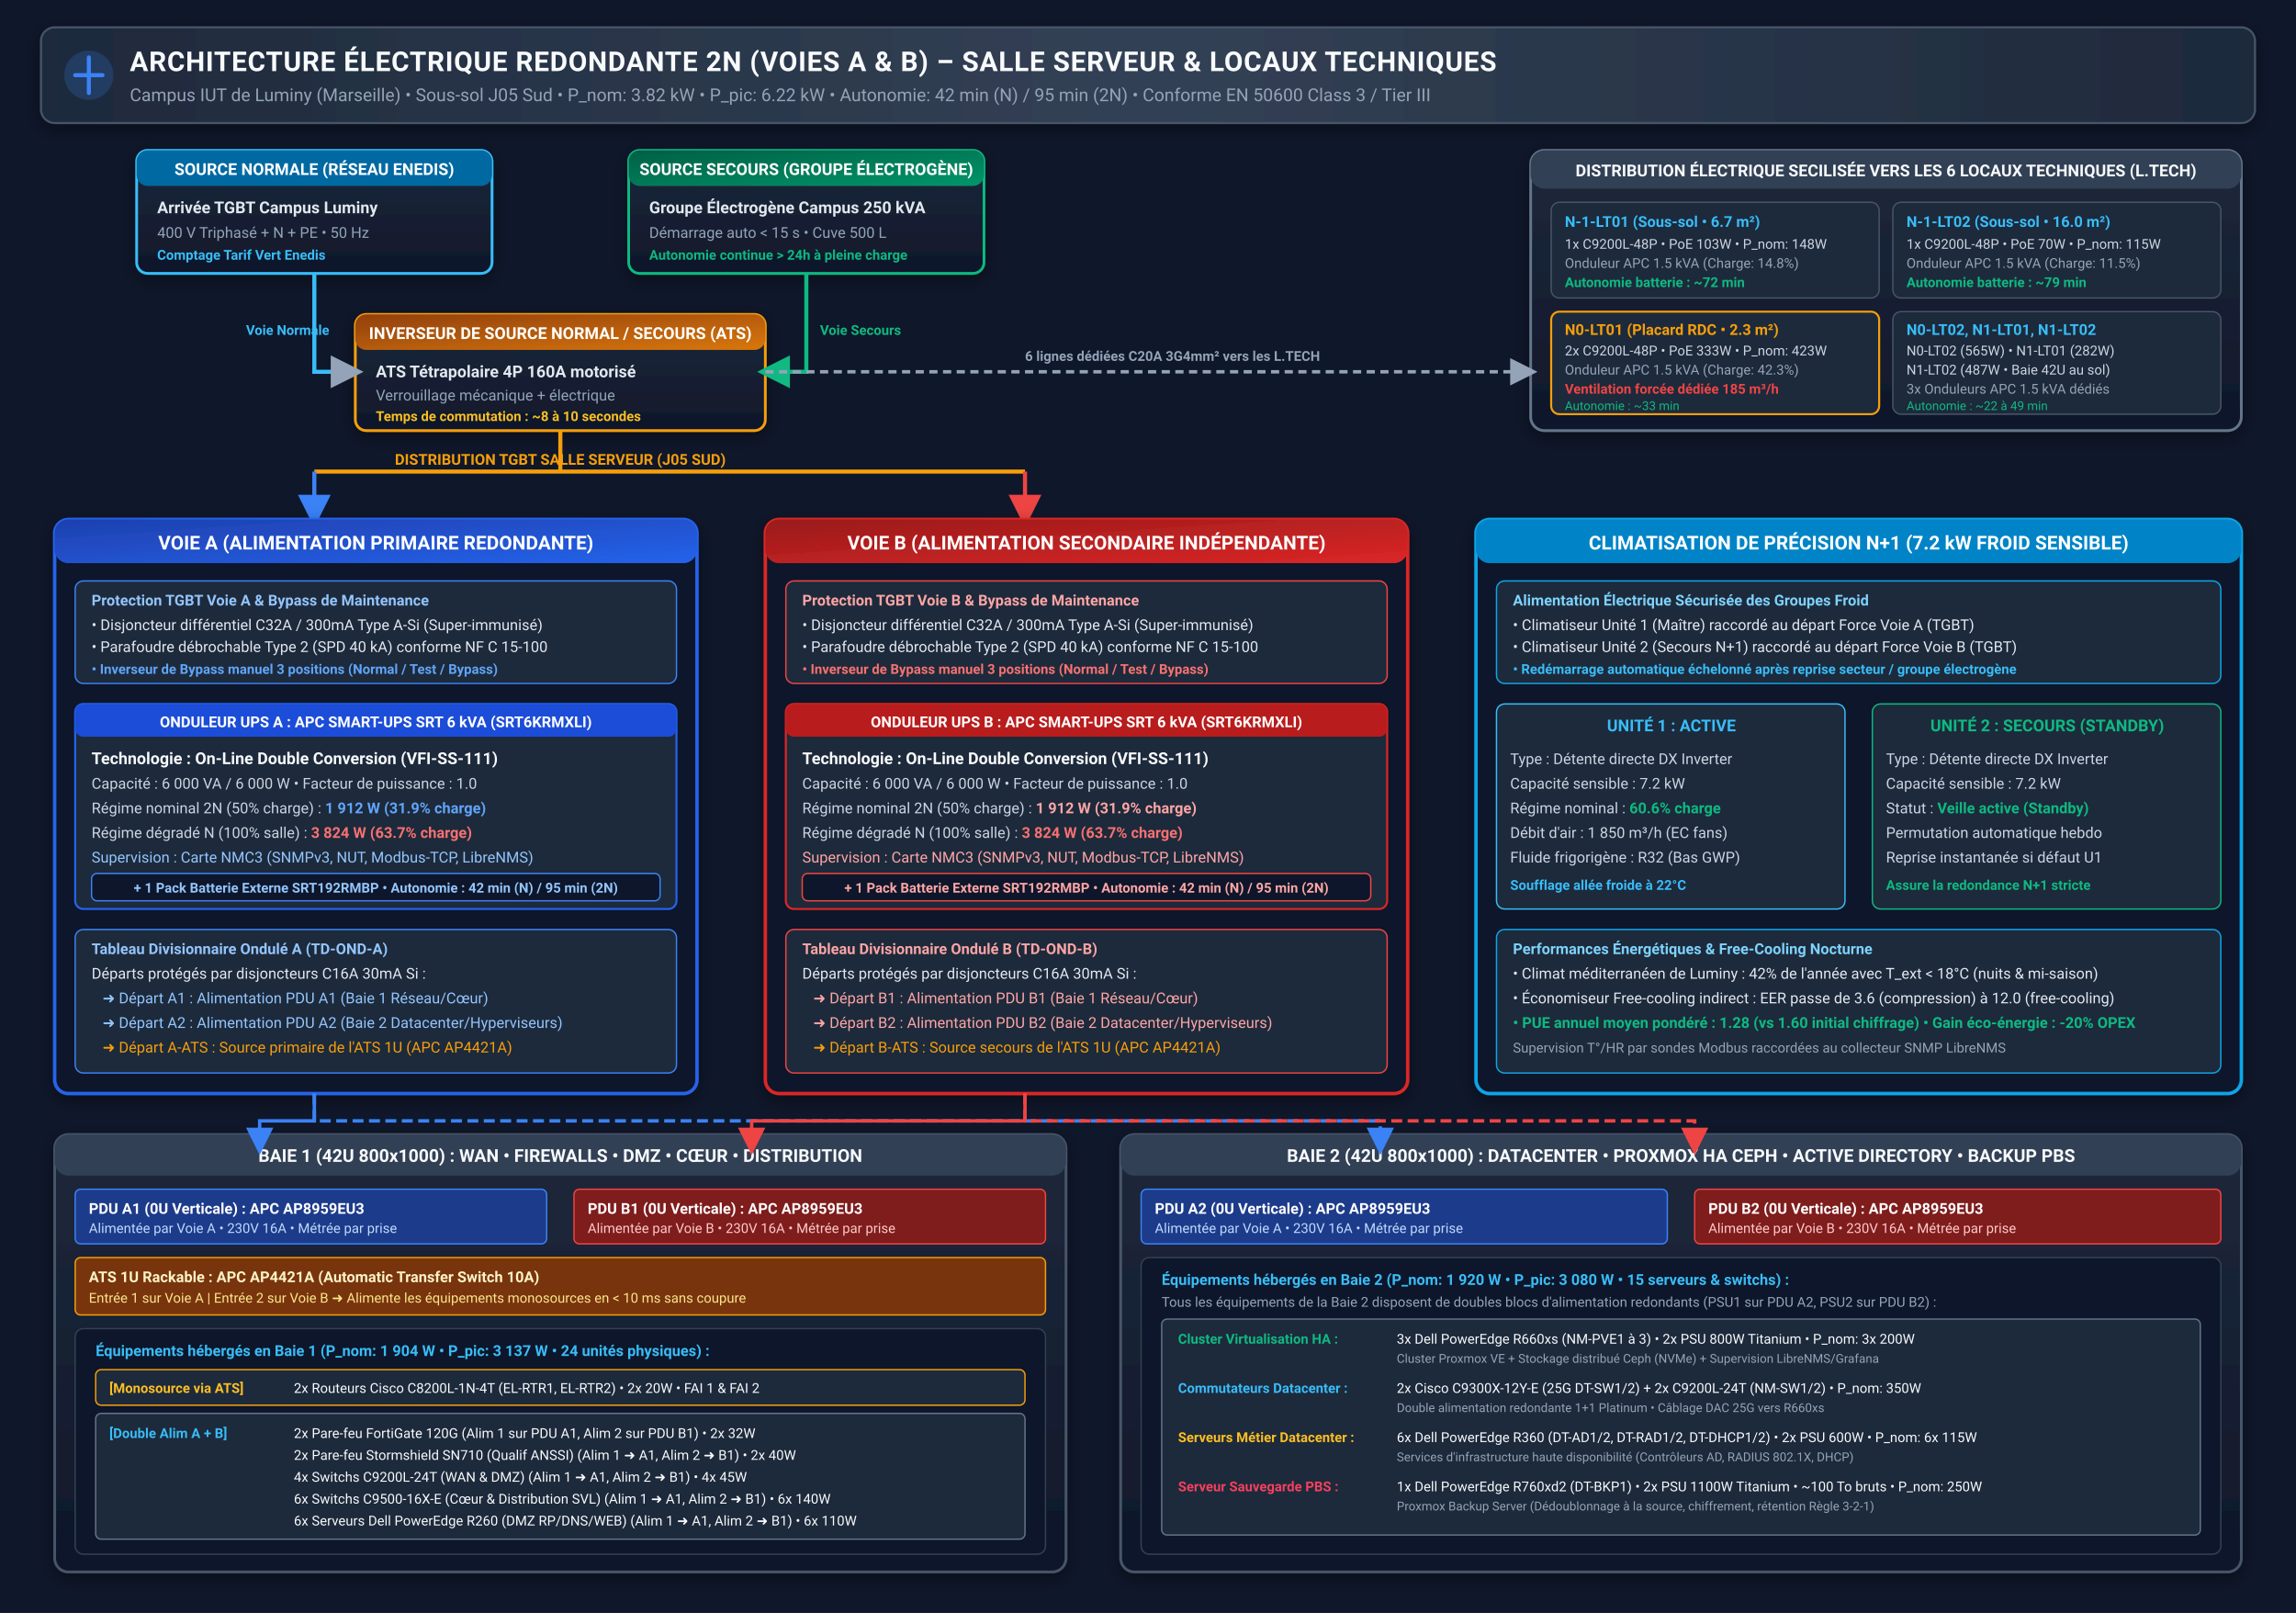
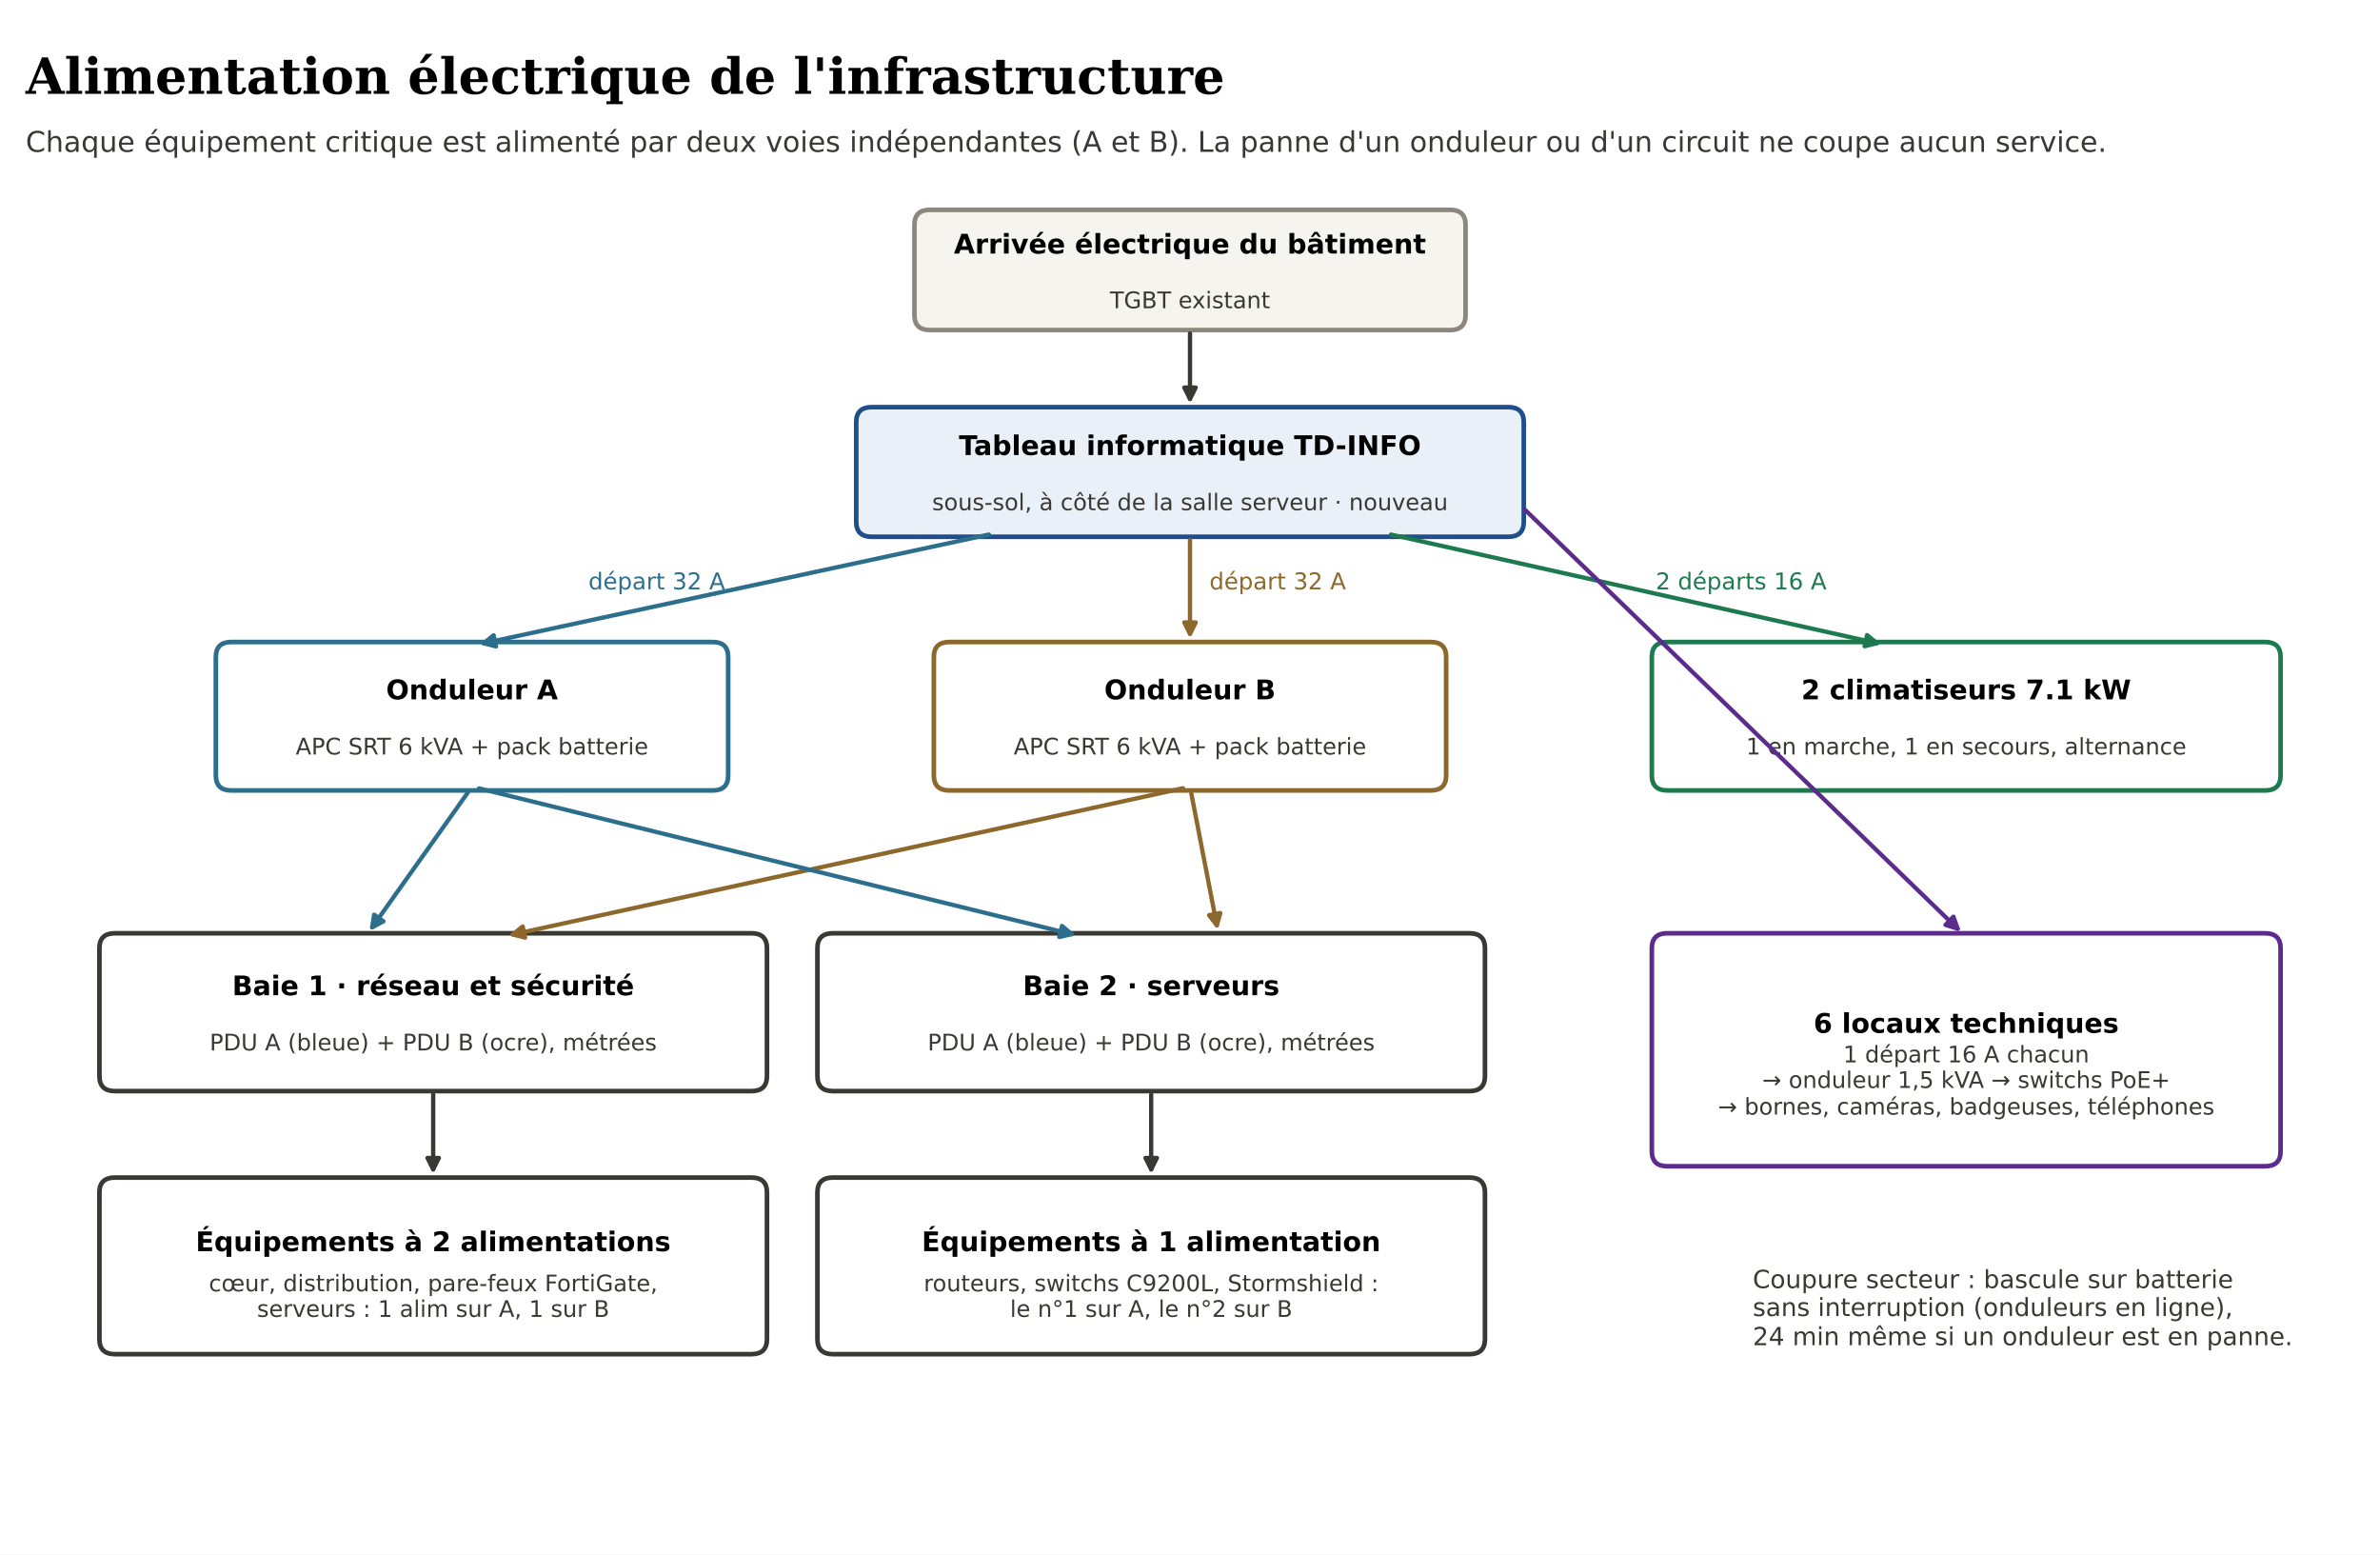
- <svg xmlns="http://www.w3.org/2000/svg" viewBox="0 0 1680 1180" width="100%" height="100%" style="background:#0f172a; font-family:system-ui, -apple-system, Segoe UI, Roboto, Helvetica, sans-serif;">
+ <svg xmlns="http://www.w3.org/2000/svg" width="667.26pt" height="435.744pt" viewBox="0 0 667.26 435.744" version="1.1">
  <defs>
-     <linearGradient id="headerGrad" x1="0" y1="0" x2="1" y2="0">
-       <stop offset="0%" stop-color="#1e293b" />
-       <stop offset="50%" stop-color="#334155" />
-       <stop offset="100%" stop-color="#1e293b" />
-     </linearGradient>
-     <linearGradient id="cardGrad" x1="0" y1="0" x2="0" y2="1">
-       <stop offset="0%" stop-color="#1e293b" />
-       <stop offset="100%" stop-color="#0f172a" />
-     </linearGradient>
-     <linearGradient id="gradVoieA" x1="0" y1="0" x2="1" y2="1">
-       <stop offset="0%" stop-color="#1e40af" />
-       <stop offset="100%" stop-color="#2563eb" />
-     </linearGradient>
-     <linearGradient id="gradVoieB" x1="0" y1="0" x2="1" y2="1">
-       <stop offset="0%" stop-color="#991b1b" />
-       <stop offset="100%" stop-color="#dc2626" />
-     </linearGradient>
-     <linearGradient id="gradGen" x1="0" y1="0" x2="1" y2="1">
-       <stop offset="0%" stop-color="#065f46" />
-       <stop offset="100%" stop-color="#059669" />
-     </linearGradient>
-     <linearGradient id="gradATS" x1="0" y1="0" x2="1" y2="1">
-       <stop offset="0%" stop-color="#92400e" />
-       <stop offset="100%" stop-color="#d97706" />
-     </linearGradient>
-     <filter id="shadow" x="-5%" y="-5%" width="110%" height="115%" filterUnits="userSpaceOnUse">
-       <feDropShadow dx="0" dy="4" stdDeviation="6" flood-color="#000000" flood-opacity="0.4" />
-     </filter>
-     <marker id="arrowA" markerWidth="8" markerHeight="8" refX="6" refY="4" orient="auto">
-       <path d="M 0 0 L 8 4 L 0 8 z" fill="#3b82f6" />
-     </marker>
-     <marker id="arrowB" markerWidth="8" markerHeight="8" refX="6" refY="4" orient="auto">
-       <path d="M 0 0 L 8 4 L 0 8 z" fill="#ef4444" />
-     </marker>
-     <marker id="arrowGreen" markerWidth="8" markerHeight="8" refX="6" refY="4" orient="auto">
-       <path d="M 0 0 L 8 4 L 0 8 z" fill="#10b981" />
-     </marker>
-     <marker id="arrowYellow" markerWidth="8" markerHeight="8" refX="6" refY="4" orient="auto">
-       <path d="M 0 0 L 8 4 L 0 8 z" fill="#f59e0b" />
-     </marker>
-     <marker id="arrowGrey" markerWidth="8" markerHeight="8" refX="6" refY="4" orient="auto">
-       <path d="M 0 0 L 8 4 L 0 8 z" fill="#94a3b8" />
-     </marker>
+     <style type="text/css">*{stroke-linejoin: round; stroke-linecap: butt}</style>
  </defs>
-   <rect width="100%" height="100%" fill="#0f172a" />
-   <g transform="translate(30, 20)">
-     <rect width="1620" height="70" rx="10" fill="url(#headerGrad)" stroke="#475569" stroke-width="1.5" filter="url(#shadow)" />
-     <circle cx="35" cy="35" r="18" fill="#3b82f6" opacity="0.2" />
-     <path d="M 35 22 L 35 48 M 25 35 L 45 35" stroke="#3b82f6" stroke-width="3" stroke-linecap="round" />
-     <text x="65" y="32" fill="#f8fafc" font-size="20" font-weight="700" letter-spacing="0.5">ARCHITECTURE ÉLECTRIQUE REDONDANTE 2N (VOIES A &amp; B) – SALLE SERVEUR &amp; LOCAUX TECHNIQUES</text>
-     <text x="65" y="54" fill="#94a3b8" font-size="13">Campus IUT de Luminy (Marseille) • Sous-sol J05 Sud • P_nom: 3.82 kW • P_pic: 6.22 kW • Autonomie: 42 min (N) / 95 min (2N) • Conforme EN 50600 Class 3 / Tier III</text>
-   </g>
-   <g transform="translate(100, 110)" filter="url(#shadow)">
-     <rect width="260" height="90" rx="8" fill="url(#cardGrad)" stroke="#38bdf8" stroke-width="2" />
-     <rect x="0" y="0" width="260" height="26" rx="8" fill="#0369a1" />
-     <text x="130" y="18" fill="#ffffff" font-size="12" font-weight="bold" text-anchor="middle">SOURCE NORMALE (RÉSEAU ENEDIS)</text>
-     <text x="15" y="46" fill="#e2e8f0" font-size="12" font-weight="600">Arrivée TGBT Campus Luminy</text>
-     <text x="15" y="64" fill="#94a3b8" font-size="11">400 V Triphasé + N + PE • 50 Hz</text>
-     <text x="15" y="80" fill="#38bdf8" font-size="10" font-weight="600">Comptage Tarif Vert Enedis</text>
-   </g>
-   <g transform="translate(460, 110)" filter="url(#shadow)">
-     <rect width="260" height="90" rx="8" fill="url(#cardGrad)" stroke="#10b981" stroke-width="2" />
-     <rect x="0" y="0" width="260" height="26" rx="8" fill="url(#gradGen)" />
-     <text x="130" y="18" fill="#ffffff" font-size="12" font-weight="bold" text-anchor="middle">SOURCE SECOURS (GROUPE ÉLECTROGÈNE)</text>
-     <text x="15" y="46" fill="#e2e8f0" font-size="12" font-weight="600">Groupe Électrogène Campus 250 kVA</text>
-     <text x="15" y="64" fill="#94a3b8" font-size="11">Démarrage auto &lt; 15 s • Cuve 500 L</text>
-     <text x="15" y="80" fill="#10b981" font-size="10" font-weight="600">Autonomie continue &gt; 24h à pleine charge</text>
-   </g>
-   <g transform="translate(260, 230)" filter="url(#shadow)">
-     <rect width="300" height="85" rx="8" fill="url(#cardGrad)" stroke="#f59e0b" stroke-width="2" />
-     <rect x="0" y="0" width="300" height="26" rx="8" fill="url(#gradATS)" />
-     <text x="150" y="18" fill="#ffffff" font-size="12" font-weight="bold" text-anchor="middle">INVERSEUR DE SOURCE NORMAL / SECOURS (ATS)</text>
-     <text x="15" y="46" fill="#e2e8f0" font-size="12" font-weight="600">ATS Tétrapolaire 4P 160A motorisé</text>
-     <text x="15" y="63" fill="#94a3b8" font-size="11">Verrouillage mécanique + électrique</text>
-     <text x="15" y="78" fill="#fbbf24" font-size="10" font-weight="600">Temps de commutation : ~8 à 10 secondes</text>
-   </g>
-   <path d="M 230 200 L 230 272 L 260 272" stroke="#38bdf8" stroke-width="3" fill="none" marker-end="url(#arrowGrey)" />
-   <text x="180" y="245" fill="#38bdf8" font-size="10" font-weight="600">Voie Normale</text>
-   <path d="M 590 200 L 590 272 L 560 272" stroke="#10b981" stroke-width="3" fill="none" marker-end="url(#arrowGreen)" />
-   <text x="600" y="245" fill="#10b981" font-size="10" font-weight="600">Voie Secours</text>
-   <g transform="translate(1120, 110)" filter="url(#shadow)">
-     <rect width="520" height="205" rx="10" fill="url(#cardGrad)" stroke="#64748b" stroke-width="2" />
-     <rect x="0" y="0" width="520" height="28" rx="10" fill="#334155" />
-     <text x="260" y="19" fill="#f8fafc" font-size="12" font-weight="bold" text-anchor="middle">DISTRIBUTION ÉLECTRIQUE SECILISÉE VERS LES 6 LOCAUX TECHNIQUES (L.TECH)</text>
-     <g transform="translate(15, 38)">
-       <rect width="240" height="70" rx="6" fill="#1e293b" stroke="#475569" />
-       <text x="10" y="18" fill="#38bdf8" font-size="11" font-weight="bold">N-1-LT01 (Sous-sol • 6.7 m²)</text>
-       <text x="10" y="34" fill="#cbd5e1" font-size="10">1x C9200L-48P • PoE 103W • P_nom: 148W</text>
-       <text x="10" y="48" fill="#94a3b8" font-size="10">Onduleur APC 1.5 kVA (Charge: 14.8%)</text>
-       <text x="10" y="62" fill="#10b981" font-size="10" font-weight="bold">Autonomie batterie : ~72 min</text>
+   <g id="figure_1">
+     <g id="patch_1">
+       <path d="M 0 435.744  L 667.26 435.744  L 667.26 0  L 0 0  z " style="fill: #ffffff" />
    </g>
-     <g transform="translate(265, 38)">
-       <rect width="240" height="70" rx="6" fill="#1e293b" stroke="#475569" />
-       <text x="10" y="18" fill="#38bdf8" font-size="11" font-weight="bold">N-1-LT02 (Sous-sol • 16.0 m²)</text>
-       <text x="10" y="34" fill="#cbd5e1" font-size="10">1x C9200L-48P • PoE 70W • P_nom: 115W</text>
-       <text x="10" y="48" fill="#94a3b8" font-size="10">Onduleur APC 1.5 kVA (Charge: 11.5%)</text>
-       <text x="10" y="62" fill="#10b981" font-size="10" font-weight="bold">Autonomie batterie : ~79 min</text>
-     </g>
-     <g transform="translate(15, 118)">
-       <rect width="240" height="75" rx="6" fill="#1e293b" stroke="#f59e0b" stroke-width="1.5" />
-       <text x="10" y="17" fill="#f59e0b" font-size="11" font-weight="bold">N0-LT01 (Placard RDC • 2.3 m²)</text>
-       <text x="10" y="32" fill="#cbd5e1" font-size="10">2x C9200L-48P • PoE 333W • P_nom: 423W</text>
-       <text x="10" y="46" fill="#94a3b8" font-size="10">Onduleur APC 1.5 kVA (Charge: 42.3%)</text>
-       <text x="10" y="60" fill="#ef4444" font-size="10" font-weight="bold">Ventilation forcée dédiée 185 m³/h</text>
-       <text x="10" y="72" fill="#10b981" font-size="9">Autonomie : ~33 min</text>
-     </g>
-     <g transform="translate(265, 118)">
-       <rect width="240" height="75" rx="6" fill="#1e293b" stroke="#475569" />
-       <text x="10" y="17" fill="#38bdf8" font-size="11" font-weight="bold">N0-LT02, N1-LT01, N1-LT02</text>
-       <text x="10" y="32" fill="#cbd5e1" font-size="10">N0-LT02 (565W) • N1-LT01 (282W)</text>
-       <text x="10" y="46" fill="#cbd5e1" font-size="10">N1-LT02 (487W • Baie 42U au sol)</text>
-       <text x="10" y="60" fill="#94a3b8" font-size="10">3x Onduleurs APC 1.5 kVA dédiés</text>
-       <text x="10" y="72" fill="#10b981" font-size="9">Autonomie : ~22 à 49 min</text>
-     </g>
-   </g>
-   <path d="M 560 272 L 1120 272" stroke="#94a3b8" stroke-width="2.5" stroke-dasharray="6,4" fill="none" marker-end="url(#arrowGrey)" />
-   <text x="750" y="264" fill="#94a3b8" font-size="10" font-weight="600">6 lignes dédiées C20A 3G4mm² vers les L.TECH</text>
-   <path d="M 410 315 L 410 345" stroke="#f59e0b" stroke-width="3" fill="none" />
-   <path d="M 230 345 L 750 345" stroke="#f59e0b" stroke-width="3" fill="none" />
-   <path d="M 230 345 L 230 380" stroke="#3b82f6" stroke-width="3" fill="none" marker-end="url(#arrowA)" />
-   <path d="M 750 345 L 750 380" stroke="#ef4444" stroke-width="3" fill="none" marker-end="url(#arrowB)" />
-   <text x="410" y="340" fill="#f59e0b" font-size="11" font-weight="bold" text-anchor="middle">DISTRIBUTION TGBT SALLE SERVEUR (J05 SUD)</text>
-   <g transform="translate(40, 380)" filter="url(#shadow)">
-     <rect width="470" height="420" rx="10" fill="#0f172a" stroke="#2563eb" stroke-width="2.5" />
-     <rect x="0" y="0" width="470" height="32" rx="10" fill="url(#gradVoieA)" />
-     <text x="235" y="22" fill="#ffffff" font-size="14" font-weight="bold" text-anchor="middle">VOIE A (ALIMENTATION PRIMAIRE REDONDANTE)</text>
-     <g transform="translate(15, 45)">
-       <rect width="440" height="75" rx="6" fill="#1e293b" stroke="#3b82f6" />
-       <text x="12" y="18" fill="#93c5fd" font-size="11" font-weight="bold">Protection TGBT Voie A &amp; Bypass de Maintenance</text>
-       <text x="12" y="36" fill="#e2e8f0" font-size="11">• Disjoncteur différentiel C32A / 300mA Type A-Si (Super-immunisé)</text>
-       <text x="12" y="52" fill="#e2e8f0" font-size="11">• Parafoudre débrochable Type 2 (SPD 40 kA) conforme NF C 15-100</text>
-       <text x="12" y="68" fill="#60a5fa" font-size="10" font-weight="600">• Inverseur de Bypass manuel 3 positions (Normal / Test / Bypass)</text>
-     </g>
-     <g transform="translate(15, 135)">
-       <rect width="440" height="150" rx="6" fill="#1e293b" stroke="#2563eb" stroke-width="1.5" />
-       <rect x="0" y="0" width="440" height="24" rx="6" fill="#1d4ed8" />
-       <text x="220" y="17" fill="#ffffff" font-size="11" font-weight="bold" text-anchor="middle">ONDULEUR UPS A : APC SMART-UPS SRT 6 kVA (SRT6KRMXLI)</text>
-       <text x="12" y="44" fill="#f8fafc" font-size="12" font-weight="600">Technologie : On-Line Double Conversion (VFI-SS-111)</text>
-       <text x="12" y="62" fill="#cbd5e1" font-size="11">Capacité : 6 000 VA / 6 000 W • Facteur de puissance : 1.0</text>
-       <text x="12" y="80" fill="#cbd5e1" font-size="11">Régime nominal 2N (50% charge) : <tspan fill="#60a5fa" font-weight="bold">1 912 W (31.9% charge)</tspan>
-       </text>
-       <text x="12" y="98" fill="#cbd5e1" font-size="11">Régime dégradé N (100% salle) : <tspan fill="#f87171" font-weight="bold">3 824 W (63.7% charge)</tspan>
-       </text>
-       <text x="12" y="116" fill="#93c5fd" font-size="11">Supervision : Carte NMC3 (SNMPv3, NUT, Modbus-TCP, LibreNMS)</text>
-       <rect x="12" y="124" width="416" height="20" rx="4" fill="#0f172a" stroke="#3b82f6" />
-       <text x="220" y="138" fill="#93c5fd" font-size="10" font-weight="bold" text-anchor="middle">+ 1 Pack Batterie Externe SRT192RMBP • Autonomie : 42 min (N) / 95 min (2N)</text>
-     </g>
-     <g transform="translate(15, 300)">
-       <rect width="440" height="105" rx="6" fill="#1e293b" stroke="#3b82f6" />
-       <text x="12" y="18" fill="#93c5fd" font-size="11" font-weight="bold">Tableau Divisionnaire Ondulé A (TD-OND-A)</text>
-       <text x="12" y="36" fill="#e2e8f0" font-size="11">Départs protégés par disjoncteurs C16A 30mA Si :</text>
-       <text x="20" y="54" fill="#93c5fd" font-size="11">➜ Départ A1 : Alimentation PDU A1 (Baie 1 Réseau/Cœur)</text>
-       <text x="20" y="72" fill="#93c5fd" font-size="11">➜ Départ A2 : Alimentation PDU A2 (Baie 2 Datacenter/Hyperviseurs)</text>
-       <text x="20" y="90" fill="#f59e0b" font-size="11">➜ Départ A-ATS : Source primaire de l'ATS 1U (APC AP4421A)</text>
-     </g>
-   </g>
-   <g transform="translate(560, 380)" filter="url(#shadow)">
-     <rect width="470" height="420" rx="10" fill="#0f172a" stroke="#dc2626" stroke-width="2.5" />
-     <rect x="0" y="0" width="470" height="32" rx="10" fill="url(#gradVoieB)" />
-     <text x="235" y="22" fill="#ffffff" font-size="14" font-weight="bold" text-anchor="middle">VOIE B (ALIMENTATION SECONDAIRE INDÉPENDANTE)</text>
-     <g transform="translate(15, 45)">
-       <rect width="440" height="75" rx="6" fill="#1e293b" stroke="#ef4444" />
-       <text x="12" y="18" fill="#fca5a5" font-size="11" font-weight="bold">Protection TGBT Voie B &amp; Bypass de Maintenance</text>
-       <text x="12" y="36" fill="#e2e8f0" font-size="11">• Disjoncteur différentiel C32A / 300mA Type A-Si (Super-immunisé)</text>
-       <text x="12" y="52" fill="#e2e8f0" font-size="11">• Parafoudre débrochable Type 2 (SPD 40 kA) conforme NF C 15-100</text>
-       <text x="12" y="68" fill="#f87171" font-size="10" font-weight="600">• Inverseur de Bypass manuel 3 positions (Normal / Test / Bypass)</text>
-     </g>
-     <g transform="translate(15, 135)">
-       <rect width="440" height="150" rx="6" fill="#1e293b" stroke="#dc2626" stroke-width="1.5" />
-       <rect x="0" y="0" width="440" height="24" rx="6" fill="#b91c1c" />
-       <text x="220" y="17" fill="#ffffff" font-size="11" font-weight="bold" text-anchor="middle">ONDULEUR UPS B : APC SMART-UPS SRT 6 kVA (SRT6KRMXLI)</text>
-       <text x="12" y="44" fill="#f8fafc" font-size="12" font-weight="600">Technologie : On-Line Double Conversion (VFI-SS-111)</text>
-       <text x="12" y="62" fill="#cbd5e1" font-size="11">Capacité : 6 000 VA / 6 000 W • Facteur de puissance : 1.0</text>
-       <text x="12" y="80" fill="#cbd5e1" font-size="11">Régime nominal 2N (50% charge) : <tspan fill="#fca5a5" font-weight="bold">1 912 W (31.9% charge)</tspan>
-       </text>
-       <text x="12" y="98" fill="#cbd5e1" font-size="11">Régime dégradé N (100% salle) : <tspan fill="#f87171" font-weight="bold">3 824 W (63.7% charge)</tspan>
-       </text>
-       <text x="12" y="116" fill="#fca5a5" font-size="11">Supervision : Carte NMC3 (SNMPv3, NUT, Modbus-TCP, LibreNMS)</text>
-       <rect x="12" y="124" width="416" height="20" rx="4" fill="#0f172a" stroke="#ef4444" />
-       <text x="220" y="138" fill="#fca5a5" font-size="10" font-weight="bold" text-anchor="middle">+ 1 Pack Batterie Externe SRT192RMBP • Autonomie : 42 min (N) / 95 min (2N)</text>
-     </g>
-     <g transform="translate(15, 300)">
-       <rect width="440" height="105" rx="6" fill="#1e293b" stroke="#ef4444" />
-       <text x="12" y="18" fill="#fca5a5" font-size="11" font-weight="bold">Tableau Divisionnaire Ondulé B (TD-OND-B)</text>
-       <text x="12" y="36" fill="#e2e8f0" font-size="11">Départs protégés par disjoncteurs C16A 30mA Si :</text>
-       <text x="20" y="54" fill="#fca5a5" font-size="11">➜ Départ B1 : Alimentation PDU B1 (Baie 1 Réseau/Cœur)</text>
-       <text x="20" y="72" fill="#fca5a5" font-size="11">➜ Départ B2 : Alimentation PDU B2 (Baie 2 Datacenter/Hyperviseurs)</text>
-       <text x="20" y="90" fill="#f59e0b" font-size="11">➜ Départ B-ATS : Source secours de l'ATS 1U (APC AP4421A)</text>
-     </g>
-   </g>
-   <g transform="translate(1080, 380)" filter="url(#shadow)">
-     <rect width="560" height="420" rx="10" fill="#0f172a" stroke="#0ea5e9" stroke-width="2.5" />
-     <rect x="0" y="0" width="560" height="32" rx="10" fill="#0284c7" />
-     <text x="280" y="22" fill="#ffffff" font-size="14" font-weight="bold" text-anchor="middle">CLIMATISATION DE PRÉCISION N+1 (7.2 kW FROID SENSIBLE)</text>
-     <g transform="translate(15, 45)">
-       <rect width="530" height="75" rx="6" fill="#1e293b" stroke="#0ea5e9" />
-       <text x="12" y="18" fill="#7dd3fc" font-size="11" font-weight="bold">Alimentation Électrique Sécurisée des Groupes Froid</text>
-       <text x="12" y="36" fill="#e2e8f0" font-size="11">• Climatiseur Unité 1 (Maître) raccordé au départ Force Voie A (TGBT)</text>
-       <text x="12" y="52" fill="#e2e8f0" font-size="11">• Climatiseur Unité 2 (Secours N+1) raccordé au départ Force Voie B (TGBT)</text>
-       <text x="12" y="68" fill="#38bdf8" font-size="10" font-weight="600">• Redémarrage automatique échelonné après reprise secteur / groupe électrogène</text>
-     </g>
-     <g transform="translate(15, 135)">
-       <rect width="255" height="150" rx="6" fill="#1e293b" stroke="#38bdf8" />
-       <text x="128" y="20" fill="#38bdf8" font-size="12" font-weight="bold" text-anchor="middle">UNITÉ 1 : ACTIVE</text>
-       <text x="10" y="44" fill="#cbd5e1" font-size="11">Type : Détente directe DX Inverter</text>
-       <text x="10" y="62" fill="#cbd5e1" font-size="11">Capacité sensible : 7.2 kW</text>
-       <text x="10" y="80" fill="#cbd5e1" font-size="11">Régime nominal : <tspan fill="#10b981" font-weight="bold">60.6% charge</tspan>
-       </text>
-       <text x="10" y="98" fill="#cbd5e1" font-size="11">Débit d'air : 1 850 m³/h (EC fans)</text>
-       <text x="10" y="116" fill="#cbd5e1" font-size="11">Fluide frigorigène : R32 (Bas GWP)</text>
-       <text x="10" y="136" fill="#38bdf8" font-size="10" font-weight="bold">Soufflage allée froide à 22°C</text>
-     </g>
-     <g transform="translate(290, 135)">
-       <rect width="255" height="150" rx="6" fill="#1e293b" stroke="#10b981" />
-       <text x="128" y="20" fill="#10b981" font-size="12" font-weight="bold" text-anchor="middle">UNITÉ 2 : SECOURS (STANDBY)</text>
-       <text x="10" y="44" fill="#cbd5e1" font-size="11">Type : Détente directe DX Inverter</text>
-       <text x="10" y="62" fill="#cbd5e1" font-size="11">Capacité sensible : 7.2 kW</text>
-       <text x="10" y="80" fill="#cbd5e1" font-size="11">Statut : <tspan fill="#10b981" font-weight="bold">Veille active (Standby)</tspan>
-       </text>
-       <text x="10" y="98" fill="#cbd5e1" font-size="11">Permutation automatique hebdo</text>
-       <text x="10" y="116" fill="#cbd5e1" font-size="11">Reprise instantanée si défaut U1</text>
-       <text x="10" y="136" fill="#10b981" font-size="10" font-weight="bold">Assure la redondance N+1 stricte</text>
-     </g>
-     <g transform="translate(15, 300)">
-       <rect width="530" height="105" rx="6" fill="#1e293b" stroke="#0ea5e9" />
-       <text x="12" y="18" fill="#7dd3fc" font-size="11" font-weight="bold">Performances Énergétiques &amp; Free-Cooling Nocturne</text>
-       <text x="12" y="36" fill="#e2e8f0" font-size="11">• Climat méditerranéen de Luminy : 42% de l'année avec T_ext &lt; 18°C (nuits &amp; mi-saison)</text>
-       <text x="12" y="54" fill="#e2e8f0" font-size="11">• Économiseur Free-cooling indirect : EER passe de 3.6 (compression) à 12.0 (free-cooling)</text>
-       <text x="12" y="72" fill="#10b981" font-size="11" font-weight="bold">• PUE annuel moyen pondéré : 1.28 (vs 1.60 initial chiffrage) • Gain éco-énergie : -20% OPEX</text>
-       <text x="12" y="90" fill="#94a3b8" font-size="10">Supervision T°/HR par sondes Modbus raccordées au collecteur SNMP LibreNMS</text>
-     </g>
-   </g>
-   <g transform="translate(40, 830)" filter="url(#shadow)">
-     <rect width="740" height="320" rx="10" fill="url(#cardGrad)" stroke="#475569" stroke-width="2" />
-     <rect x="0" y="0" width="740" height="30" rx="10" fill="#334155" />
-     <text x="370" y="20" fill="#f8fafc" font-size="13" font-weight="bold" text-anchor="middle">BAIE 1 (42U 800x1000) : WAN • FIREWALLS • DMZ • CŒUR • DISTRIBUTION</text>
-     <g transform="translate(15, 40)">
-       <rect width="345" height="40" rx="4" fill="#1e3a8a" stroke="#3b82f6" />
-       <text x="10" y="18" fill="#ffffff" font-size="11" font-weight="bold">PDU A1 (0U Verticale) : APC AP8959EU3</text>
-       <text x="10" y="32" fill="#bfdbfe" font-size="10">Alimentée par Voie A • 230V 16A • Métrée par prise</text>
-     </g>
-     <g transform="translate(380, 40)">
-       <rect width="345" height="40" rx="4" fill="#7f1d1d" stroke="#ef4444" />
-       <text x="10" y="18" fill="#ffffff" font-size="11" font-weight="bold">PDU B1 (0U Verticale) : APC AP8959EU3</text>
-       <text x="10" y="32" fill="#fecaca" font-size="10">Alimentée par Voie B • 230V 16A • Métrée par prise</text>
-     </g>
-     <g transform="translate(15, 90)">
-       <rect width="710" height="42" rx="4" fill="#78350f" stroke="#f59e0b" />
-       <text x="10" y="18" fill="#fef3c7" font-size="11" font-weight="bold">ATS 1U Rackable : APC AP4421A (Automatic Transfer Switch 10A)</text>
-       <text x="10" y="33" fill="#fde68a" font-size="10">Entrée 1 sur Voie A | Entrée 2 sur Voie B ➜ Alimente les équipements monosources en &lt; 10 ms sans coupure</text>
-     </g>
-     <g transform="translate(15, 142)">
-       <rect width="710" height="165" rx="6" fill="#0f172a" stroke="#334155" />
-       <text x="15" y="20" fill="#38bdf8" font-size="11" font-weight="bold">Équipements hébergés en Baie 1 (P_nom: 1 904 W • P_pic: 3 137 W • 24 unités physiques) :</text>
-       <g transform="translate(15, 30)">
-         <rect width="680" height="26" rx="4" fill="#1e293b" stroke="#f59e0b" />
-         <text x="10" y="17" fill="#fbbf24" font-size="10" font-weight="bold">[Monosource via ATS]</text>
-         <text x="145" y="17" fill="#f8fafc" font-size="10">2x Routeurs Cisco C8200L-1N-4T (EL-RTR1, EL-RTR2) • 2x 20W • FAI 1 &amp; FAI 2</text>
+     <g id="axes_1">
+       <g id="patch_2">
+         <path d="M 260.727 92.522  L 406.533 92.522  Q 410.885 92.522 410.885 88.309  L 410.885 63.028  Q 410.885 58.815 406.533 58.815  L 260.727 58.815  Q 256.375 58.815 256.375 63.028  L 256.375 88.309  Q 256.375 92.522 260.727 92.522  z " clip-path="url(#p3fc8b5f6cc)" style="fill: #f6f4ef; stroke: #8c8880; stroke-width: 1.3; stroke-linejoin: miter" />
      </g>
-       <g transform="translate(15, 62)">
-         <rect width="680" height="92" rx="4" fill="#1e293b" stroke="#64748b" />
-         <text x="10" y="18" fill="#38bdf8" font-size="10" font-weight="bold">[Double Alim A + B]</text>
-         <text x="145" y="18" fill="#f8fafc" font-size="10">2x Pare-feu FortiGate 120G (Alim 1 sur PDU A1, Alim 2 sur PDU B1) • 2x 32W</text>
-         <text x="145" y="34" fill="#f8fafc" font-size="10">2x Pare-feu Stormshield SN710 (Qualif ANSSI) (Alim 1 ➜ A1, Alim 2 ➜ B1) • 2x 40W</text>
-         <text x="145" y="50" fill="#f8fafc" font-size="10">4x Switchs C9200L-24T (WAN &amp; DMZ) (Alim 1 ➜ A1, Alim 2 ➜ B1) • 4x 45W</text>
-         <text x="145" y="66" fill="#f8fafc" font-size="10">6x Switchs C9500-16X-E (Cœur &amp; Distribution SVL) (Alim 1 ➜ A1, Alim 2 ➜ B1) • 6x 140W</text>
-         <text x="145" y="82" fill="#f8fafc" font-size="10">6x Serveurs Dell PowerEdge R260 (DMZ RP/DNS/WEB) (Alim 1 ➜ A1, Alim 2 ➜ B1) • 6x 110W</text>
+       <g id="patch_3">
+         <path d="M 244.406 150.457  L 422.854 150.457  Q 427.207 150.457 427.207 146.244  L 427.207 118.329  Q 427.207 114.116 422.854 114.116  L 244.406 114.116  Q 240.053 114.116 240.053 118.329  L 240.053 146.244  Q 240.053 150.457 244.406 150.457  z " clip-path="url(#p3fc8b5f6cc)" style="fill: #eaf0f8; stroke: #1f4e8c; stroke-width: 1.3; stroke-linejoin: miter" />
+       </g>
+       <g id="patch_4">
+         <path d="M 64.869 221.559  L 199.794 221.559  Q 204.146 221.559 204.146 217.345  L 204.146 184.164  Q 204.146 179.951 199.794 179.951  L 64.869 179.951  Q 60.517 179.951 60.517 184.164  L 60.517 217.345  Q 60.517 221.559 64.869 221.559  z " clip-path="url(#p3fc8b5f6cc)" style="fill: #ffffff; stroke: #2c6e8c; stroke-width: 1.3; stroke-linejoin: miter" />
+       </g>
+       <g id="patch_5">
+         <path d="M 266.168 221.559  L 401.092 221.559  Q 405.445 221.559 405.445 217.345  L 405.445 184.164  Q 405.445 179.951 401.092 179.951  L 266.168 179.951  Q 261.815 179.951 261.815 184.164  L 261.815 217.345  Q 261.815 221.559 266.168 221.559  z " clip-path="url(#p3fc8b5f6cc)" style="fill: #ffffff; stroke: #8c682c; stroke-width: 1.3; stroke-linejoin: miter" />
+       </g>
+       <g id="patch_6">
+         <path d="M 467.466 221.559  L 635.034 221.559  Q 639.386 221.559 639.386 217.345  L 639.386 184.164  Q 639.386 179.951 635.034 179.951  L 467.466 179.951  Q 463.114 179.951 463.114 184.164  L 463.114 217.345  Q 463.114 221.559 467.466 221.559  z " clip-path="url(#p3fc8b5f6cc)" style="fill: #ffffff; stroke: #1d7a4e; stroke-width: 1.3; stroke-linejoin: miter" />
+       </g>
+       <g id="patch_7">
+         <path d="M 32.226 305.828  L 210.675 305.828  Q 215.027 305.828 215.027 301.614  L 215.027 265.8  Q 215.027 261.586 210.675 261.586  L 32.226 261.586  Q 27.874 261.586 27.874 265.8  L 27.874 301.614  Q 27.874 305.828 32.226 305.828  z " clip-path="url(#p3fc8b5f6cc)" style="fill: #ffffff; stroke: #3a3833; stroke-width: 1.3; stroke-linejoin: miter" />
+       </g>
+       <g id="patch_8">
+         <path d="M 233.525 305.828  L 411.973 305.828  Q 416.326 305.828 416.326 301.614  L 416.326 265.8  Q 416.326 261.586 411.973 261.586  L 233.525 261.586  Q 229.172 261.586 229.172 265.8  L 229.172 301.614  Q 229.172 305.828 233.525 305.828  z " clip-path="url(#p3fc8b5f6cc)" style="fill: #ffffff; stroke: #3a3833; stroke-width: 1.3; stroke-linejoin: miter" />
+       </g>
+       <g id="patch_9">
+         <path d="M 32.226 379.563  L 210.675 379.563  Q 215.027 379.563 215.027 375.349  L 215.027 334.268  Q 215.027 330.055 210.675 330.055  L 32.226 330.055  Q 27.874 330.055 27.874 334.268  L 27.874 375.349  Q 27.874 379.563 32.226 379.563  z " clip-path="url(#p3fc8b5f6cc)" style="fill: #ffffff; stroke: #3a3833; stroke-width: 1.3; stroke-linejoin: miter" />
+       </g>
+       <g id="patch_10">
+         <path d="M 233.525 379.563  L 411.973 379.563  Q 416.326 379.563 416.326 375.349  L 416.326 334.268  Q 416.326 330.055 411.973 330.055  L 233.525 330.055  Q 229.172 330.055 229.172 334.268  L 229.172 375.349  Q 229.172 379.563 233.525 379.563  z " clip-path="url(#p3fc8b5f6cc)" style="fill: #ffffff; stroke: #3a3833; stroke-width: 1.3; stroke-linejoin: miter" />
+       </g>
+       <g id="patch_11">
+         <path d="M 467.466 326.895  L 635.034 326.895  Q 639.386 326.895 639.386 322.681  L 639.386 265.8  Q 639.386 261.586 635.034 261.586  L 467.466 261.586  Q 463.114 261.586 463.114 265.8  L 463.114 322.681  Q 463.114 326.895 467.466 326.895  z " clip-path="url(#p3fc8b5f6cc)" style="fill: #ffffff; stroke: #5c2c8c; stroke-width: 1.3; stroke-linejoin: miter" />
+       </g>
+       <g id="text_1">
+         <text style="font-weight: 700; font-size: 14px; font-family: 'DejaVu Serif'; text-anchor: start" x="7.2" y="26.298" transform="rotate(-0 7.2 26.29801)">Alimentation électrique de l'infrastructure</text>
+       </g>
+       <g id="text_2">
+         <text style="font-size: 8px; font-family: 'DejaVu Sans'; text-anchor: start; fill: #3a3833" x="7.2" y="42.566" transform="rotate(-0 7.2 42.56615)">Chaque équipement critique est alimenté par deux voies indépendantes (A et B). La panne d'un onduleur ou d'un circuit ne coupe aucun service.</text>
+       </g>
+       <g id="text_3">
+         <text style="font-weight: 700; font-size: 7.6px; font-family: 'DejaVu Sans'; text-anchor: middle" x="333.63" y="71.071" transform="rotate(-0 333.63 71.07068)">Arrivée électrique du bâtiment</text>
+       </g>
+       <g id="text_4">
+         <text style="font-size: 6.4px; font-family: 'DejaVu Sans'; text-anchor: middle; fill: #3a3833" x="333.63" y="86.388" transform="rotate(-0 333.63 86.38796)">TGBT existant</text>
+       </g>
+       <g id="text_5">
+         <text style="font-weight: 700; font-size: 7.6px; font-family: 'DejaVu Sans'; text-anchor: middle" x="333.63" y="127.537" transform="rotate(-0 333.63 127.5368)">Tableau informatique TD-INFO</text>
+       </g>
+       <g id="text_6">
+         <text style="font-size: 6.4px; font-family: 'DejaVu Sans'; text-anchor: middle; fill: #3a3833" x="333.63" y="143.006" transform="rotate(-0 333.63 143.0061)">sous-sol, à côté de la salle serveur · nouveau</text>
+       </g>
+       <g id="patch_12">
+         <path d="M 333.63 93.468  Q 333.63 103.319 333.63 111.828  " style="fill: none; stroke: #3a3833; stroke-width: 1.2; stroke-linecap: round" />
+         <path d="M 335.23 108.628  L 333.63 111.828  L 332.03 108.628  z " style="fill: #3a3833; stroke: #3a3833; stroke-width: 1.2; stroke-linecap: round" />
+       </g>
+       <g id="text_7">
+         <text style="font-weight: 700; font-size: 7.6px; font-family: 'DejaVu Sans'; text-anchor: middle" x="132.332" y="196.005" transform="rotate(-0 132.3315 196.0052)">Onduleur A</text>
+       </g>
+       <g id="text_8">
+         <text style="font-size: 6.4px; font-family: 'DejaVu Sans'; text-anchor: middle; fill: #3a3833" x="132.332" y="211.474" transform="rotate(-0 132.3315 211.4745)">APC SRT 6 kVA + pack batterie</text>
+       </g>
+       <g id="text_9">
+         <text style="font-weight: 700; font-size: 7.6px; font-family: 'DejaVu Sans'; text-anchor: middle" x="333.63" y="196.005" transform="rotate(-0 333.63 196.0052)">Onduleur B</text>
+       </g>
+       <g id="text_10">
+         <text style="font-size: 6.4px; font-family: 'DejaVu Sans'; text-anchor: middle; fill: #3a3833" x="333.63" y="211.474" transform="rotate(-0 333.63 211.4745)">APC SRT 6 kVA + pack batterie</text>
+       </g>
+       <g id="patch_13">
+         <path d="M 277.266 149.825  Q 205.778 165.204 135.603 180.301  " style="fill: none; stroke: #2c6e8c; stroke-width: 1.2; stroke-linecap: round" />
+         <path d="M 139.067 181.192  L 135.603 180.301  L 138.394 178.063  z " style="fill: #2c6e8c; stroke: #2c6e8c; stroke-width: 1.2; stroke-linecap: round" />
+       </g>
+       <g id="patch_14">
+         <path d="M 333.63 151.406  Q 333.63 165.206 333.63 177.665  " style="fill: none; stroke: #8c682c; stroke-width: 1.2; stroke-linecap: round" />
+         <path d="M 335.23 174.465  L 333.63 177.665  L 332.03 174.465  z " style="fill: #8c682c; stroke: #8c682c; stroke-width: 1.2; stroke-linecap: round" />
+       </g>
+       <g id="text_11">
+         <text style="font-size: 6.5px; font-family: 'DejaVu Sans'; text-anchor: start; fill: #2c6e8c" x="164.975" y="165.204" transform="rotate(-0 164.9745 165.204)">départ 32 A</text>
+       </g>
+       <g id="text_12">
+         <text style="font-size: 6.5px; font-family: 'DejaVu Sans'; text-anchor: start; fill: #8c682c" x="339.07" y="165.204" transform="rotate(-0 339.0705 165.204)">départ 32 A</text>
+       </g>
+       <g id="text_13">
+         <text style="font-weight: 700; font-size: 7.6px; font-family: 'DejaVu Sans'; text-anchor: middle" x="551.25" y="196.005" transform="rotate(-0 551.25 196.0052)">2 climatiseurs 7.1 kW</text>
+       </g>
+       <g id="text_14">
+         <text style="font-size: 6.4px; font-family: 'DejaVu Sans'; text-anchor: middle; fill: #3a3833" x="551.25" y="211.474" transform="rotate(-0 551.25 211.4745)">1 en marche, 1 en secours, alternance</text>
+       </g>
+       <g id="patch_15">
+         <path d="M 389.991 149.84  Q 458.762 165.204 526.225 180.275  " style="fill: none; stroke: #1d7a4e; stroke-width: 1.2; stroke-linecap: round" />
+         <path d="M 523.45 178.016  L 526.225 180.275  L 522.753 181.139  z " style="fill: #1d7a4e; stroke: #1d7a4e; stroke-width: 1.2; stroke-linecap: round" />
+       </g>
+       <g id="text_15">
+         <text style="font-size: 6.5px; font-family: 'DejaVu Sans'; text-anchor: start; fill: #1d7a4e" x="464.202" y="165.204" transform="rotate(-0 464.202 165.204)">2 départs 16 A</text>
+       </g>
+       <g id="text_16">
+         <text style="font-weight: 700; font-size: 7.6px; font-family: 'DejaVu Sans'; text-anchor: middle" x="121.451" y="278.957" transform="rotate(-0 121.4505 278.9573)">Baie 1 · réseau et sécurité</text>
+       </g>
+       <g id="text_17">
+         <text style="font-size: 6.4px; font-family: 'DejaVu Sans'; text-anchor: middle; fill: #3a3833" x="121.451" y="294.427" transform="rotate(-0 121.4505 294.4266)">PDU A (bleue) + PDU B (ocre), métrées</text>
+       </g>
+       <g id="text_18">
+         <text style="font-weight: 700; font-size: 7.6px; font-family: 'DejaVu Sans'; text-anchor: middle" x="322.749" y="278.957" transform="rotate(-0 322.749 278.9573)">Baie 2 · serveurs</text>
+       </g>
+       <g id="text_19">
+         <text style="font-size: 6.4px; font-family: 'DejaVu Sans'; text-anchor: middle; fill: #3a3833" x="322.749" y="294.427" transform="rotate(-0 322.749 294.4266)">PDU A (bleue) + PDU B (ocre), métrées</text>
+       </g>
+       <g id="patch_16">
+         <path d="M 131.172 222.138  Q 117.369 241.575 104.342 259.917  " style="fill: none; stroke: #2c6e8c; stroke-width: 1.2; stroke-linecap: round" />
+         <path d="M 107.5 258.234  L 104.342 259.917  L 104.891 256.381  z " style="fill: #2c6e8c; stroke: #2c6e8c; stroke-width: 1.2; stroke-linecap: round" />
+       </g>
+       <g id="patch_17">
+         <path d="M 331.676 220.932  Q 237.06 241.573 143.755 261.928  " style="fill: none; stroke: #8c682c; stroke-width: 1.2; stroke-linecap: round" />
+         <path d="M 147.222 262.809  L 143.755 261.928  L 146.54 259.683  z " style="fill: #8c682c; stroke: #8c682c; stroke-width: 1.2; stroke-linecap: round" />
+       </g>
+       <g id="patch_18">
+         <path d="M 134.274 220.983  Q 218.02 241.573 300.463 261.842  " style="fill: none; stroke: #2c6e8c; stroke-width: 1.2; stroke-linecap: round" />
+         <path d="M 297.737 259.524  L 300.463 261.842  L 296.973 262.632  z " style="fill: #2c6e8c; stroke: #2c6e8c; stroke-width: 1.2; stroke-linecap: round" />
+       </g>
+       <g id="patch_19">
+         <path d="M 334.01 222.468  Q 337.71 241.57 341.155 259.356  " style="fill: none; stroke: #8c682c; stroke-width: 1.2; stroke-linecap: round" />
+         <path d="M 342.117 255.91  L 341.155 259.356  L 338.975 256.519  z " style="fill: #8c682c; stroke: #8c682c; stroke-width: 1.2; stroke-linecap: round" />
+       </g>
+       <g id="text_20">
+         <text style="font-weight: 700; font-size: 7.6px; font-family: 'DejaVu Sans'; text-anchor: middle" x="121.451" y="350.696" transform="rotate(-0 121.4505 350.6956)">Équipements à 2 alimentations</text>
+       </g>
+       <g id="text_21">
+         <text style="font-size: 6.4px; font-family: 'DejaVu Sans'; fill: #3a3833" transform="translate(58.554 361.9451)">cœur, distribution, pare-feux FortiGate,</text>
+         <text style="font-size: 6.4px; font-family: 'DejaVu Sans'; fill: #3a3833" transform="translate(72.061 369.1117)">serveurs : 1 alim sur A, 1 sur B</text>
+       </g>
+       <g id="text_22">
+         <text style="font-weight: 700; font-size: 7.6px; font-family: 'DejaVu Sans'; text-anchor: middle" x="322.749" y="350.696" transform="rotate(-0 322.749 350.6956)">Équipements à 1 alimentation</text>
+       </g>
+       <g id="text_23">
+         <text style="font-size: 6.4px; font-family: 'DejaVu Sans'; fill: #3a3833" transform="translate(258.968 361.9451)">routeurs, switchs C9200L, Stormshield :</text>
+         <text style="font-size: 6.4px; font-family: 'DejaVu Sans'; fill: #3a3833" transform="translate(283.1635 369.1117)">le n°1 sur A, le n°2 sur B</text>
+       </g>
+       <g id="patch_20">
+         <path d="M 121.451 306.777  Q 121.451 317.943 121.451 327.768  " style="fill: none; stroke: #3a3833; stroke-width: 1.2; stroke-linecap: round" />
+         <path d="M 123.05 324.568  L 121.451 327.768  L 119.85 324.568  z " style="fill: #3a3833; stroke: #3a3833; stroke-width: 1.2; stroke-linecap: round" />
+       </g>
+       <g id="patch_21">
+         <path d="M 322.749 306.777  Q 322.749 317.943 322.749 327.768  " style="fill: none; stroke: #3a3833; stroke-width: 1.2; stroke-linecap: round" />
+         <path d="M 324.349 324.568  L 322.749 327.768  L 321.149 324.568  z " style="fill: #3a3833; stroke: #3a3833; stroke-width: 1.2; stroke-linecap: round" />
+       </g>
+       <g id="text_24">
+         <text style="font-weight: 700; font-size: 7.6px; font-family: 'DejaVu Sans'; text-anchor: middle" x="551.25" y="289.491" transform="rotate(-0 551.25 289.4909)">6 locaux techniques</text>
+       </g>
+       <g id="text_25">
+         <text style="font-size: 6.4px; font-family: 'DejaVu Sans'; fill: #3a3833" transform="translate(516.758 297.768)">1 départ 16 A chacun</text>
+         <text style="font-size: 6.4px; font-family: 'DejaVu Sans'; fill: #3a3833" transform="translate(494.065 304.9346)">→ onduleur 1,5 kVA → switchs PoE+</text>
+         <text style="font-size: 6.4px; font-family: 'DejaVu Sans'; fill: #3a3833" transform="translate(481.668 312.4084)">→ bornes, caméras, badgeuses, téléphones</text>
+       </g>
+       <g id="patch_22">
+         <path d="M 427.556 142.895  Q 488.685 202.072 548.85 260.316  " style="fill: none; stroke: #5c2c8c; stroke-width: 1.2; stroke-linecap: round" />
+         <path d="M 547.663 256.941  L 548.85 260.316  L 545.438 259.24  z " style="fill: #5c2c8c; stroke: #5c2c8c; stroke-width: 1.2; stroke-linecap: round" />
+       </g>
+       <g id="text_26">
+         <text style="font-size: 7px; font-family: 'DejaVu Sans'; fill: #3a3833" transform="translate(491.4045 361.0407)">Coupure secteur : bascule sur batterie</text>
+         <text style="font-size: 7px; font-family: 'DejaVu Sans'; fill: #3a3833" transform="translate(491.4045 368.8791)">sans interruption (onduleurs en ligne),</text>
+         <text style="font-size: 7px; font-family: 'DejaVu Sans'; fill: #3a3833" transform="translate(491.4045 377.0536)">24 min même si un onduleur est en panne.</text>
      </g>
    </g>
  </g>
-   <g transform="translate(820, 830)" filter="url(#shadow)">
-     <rect width="820" height="320" rx="10" fill="url(#cardGrad)" stroke="#475569" stroke-width="2" />
-     <rect x="0" y="0" width="820" height="30" rx="10" fill="#334155" />
-     <text x="410" y="20" fill="#f8fafc" font-size="13" font-weight="bold" text-anchor="middle">BAIE 2 (42U 800x1000) : DATACENTER • PROXMOX HA CEPH • ACTIVE DIRECTORY • BACKUP PBS</text>
-     <g transform="translate(15, 40)">
-       <rect width="385" height="40" rx="4" fill="#1e3a8a" stroke="#3b82f6" />
-       <text x="10" y="18" fill="#ffffff" font-size="11" font-weight="bold">PDU A2 (0U Verticale) : APC AP8959EU3</text>
-       <text x="10" y="32" fill="#bfdbfe" font-size="10">Alimentée par Voie A • 230V 16A • Métrée par prise</text>
-     </g>
-     <g transform="translate(420, 40)">
-       <rect width="385" height="40" rx="4" fill="#7f1d1d" stroke="#ef4444" />
-       <text x="10" y="18" fill="#ffffff" font-size="11" font-weight="bold">PDU B2 (0U Verticale) : APC AP8959EU3</text>
-       <text x="10" y="32" fill="#fecaca" font-size="10">Alimentée par Voie B • 230V 16A • Métrée par prise</text>
-     </g>
-     <g transform="translate(15, 90)">
-       <rect width="790" height="217" rx="6" fill="#0f172a" stroke="#334155" />
-       <text x="15" y="20" fill="#38bdf8" font-size="11" font-weight="bold">Équipements hébergés en Baie 2 (P_nom: 1 920 W • P_pic: 3 080 W • 15 serveurs &amp; switchs) :</text>
-       <text x="15" y="36" fill="#94a3b8" font-size="10">Tous les équipements de la Baie 2 disposent de doubles blocs d'alimentation redondants (PSU1 sur PDU A2, PSU2 sur PDU B2) :</text>
-       <g transform="translate(15, 45)">
-         <rect width="760" height="158" rx="4" fill="#1e293b" stroke="#64748b" />
-         <g transform="translate(12, 18)">
-           <text x="0" y="0" fill="#10b981" font-size="10" font-weight="bold">Cluster Virtualisation HA :</text>
-           <text x="160" y="0" fill="#f8fafc" font-size="10">3x Dell PowerEdge R660xs (NM-PVE1 à 3) • 2x PSU 800W Titanium • P_nom: 3x 200W</text>
-           <text x="160" y="14" fill="#94a3b8" font-size="9">Cluster Proxmox VE + Stockage distribué Ceph (NVMe) + Supervision LibreNMS/Grafana</text>
-         </g>
-         <g transform="translate(12, 54)">
-           <text x="0" y="0" fill="#38bdf8" font-size="10" font-weight="bold">Commutateurs Datacenter :</text>
-           <text x="160" y="0" fill="#f8fafc" font-size="10">2x Cisco C9300X-12Y-E (25G DT-SW1/2) + 2x C9200L-24T (NM-SW1/2) • P_nom: 350W</text>
-           <text x="160" y="14" fill="#94a3b8" font-size="9">Double alimentation redondante 1+1 Platinum • Câblage DAC 25G vers R660xs</text>
-         </g>
-         <g transform="translate(12, 90)">
-           <text x="0" y="0" fill="#fbbf24" font-size="10" font-weight="bold">Serveurs Métier Datacenter :</text>
-           <text x="160" y="0" fill="#f8fafc" font-size="10">6x Dell PowerEdge R360 (DT-AD1/2, DT-RAD1/2, DT-DHCP1/2) • 2x PSU 600W • P_nom: 6x 115W</text>
-           <text x="160" y="14" fill="#94a3b8" font-size="9">Services d'infrastructure haute disponibilité (Contrôleurs AD, RADIUS 802.1X, DHCP)</text>
-         </g>
-         <g transform="translate(12, 126)">
-           <text x="0" y="0" fill="#f43f5e" font-size="10" font-weight="bold">Serveur Sauvegarde PBS :</text>
-           <text x="160" y="0" fill="#f8fafc" font-size="10">1x Dell PowerEdge R760xd2 (DT-BKP1) • 2x PSU 1100W Titanium • ~100 To bruts • P_nom: 250W</text>
-           <text x="160" y="14" fill="#94a3b8" font-size="9">Proxmox Backup Server (Dédoublonnage à la source, chiffrement, rétention Règle 3-2-1)</text>
-         </g>
-       </g>
-     </g>
-   </g>
-   <path d="M 230 800 L 230 820 L 190 820 L 190 840" stroke="#3b82f6" stroke-width="2.5" fill="none" marker-end="url(#arrowA)" />
-   <path d="M 230 800 L 230 820 L 1010 820 L 1010 840" stroke="#3b82f6" stroke-width="2.5" stroke-dasharray="8,4" fill="none" marker-end="url(#arrowA)" />
-   <path d="M 750 800 L 750 820 L 550 820 L 550 840" stroke="#ef4444" stroke-width="2.5" fill="none" marker-end="url(#arrowB)" />
-   <path d="M 750 800 L 750 820 L 1240 820 L 1240 840" stroke="#ef4444" stroke-width="2.5" stroke-dasharray="8,4" fill="none" marker-end="url(#arrowB)" />
+   <defs>
+     <clipPath id="p3fc8b5f6cc">
+       <rect x="7.2" y="7.2" width="652.86" height="421.344" />
+     </clipPath>
+   </defs>
</svg>
